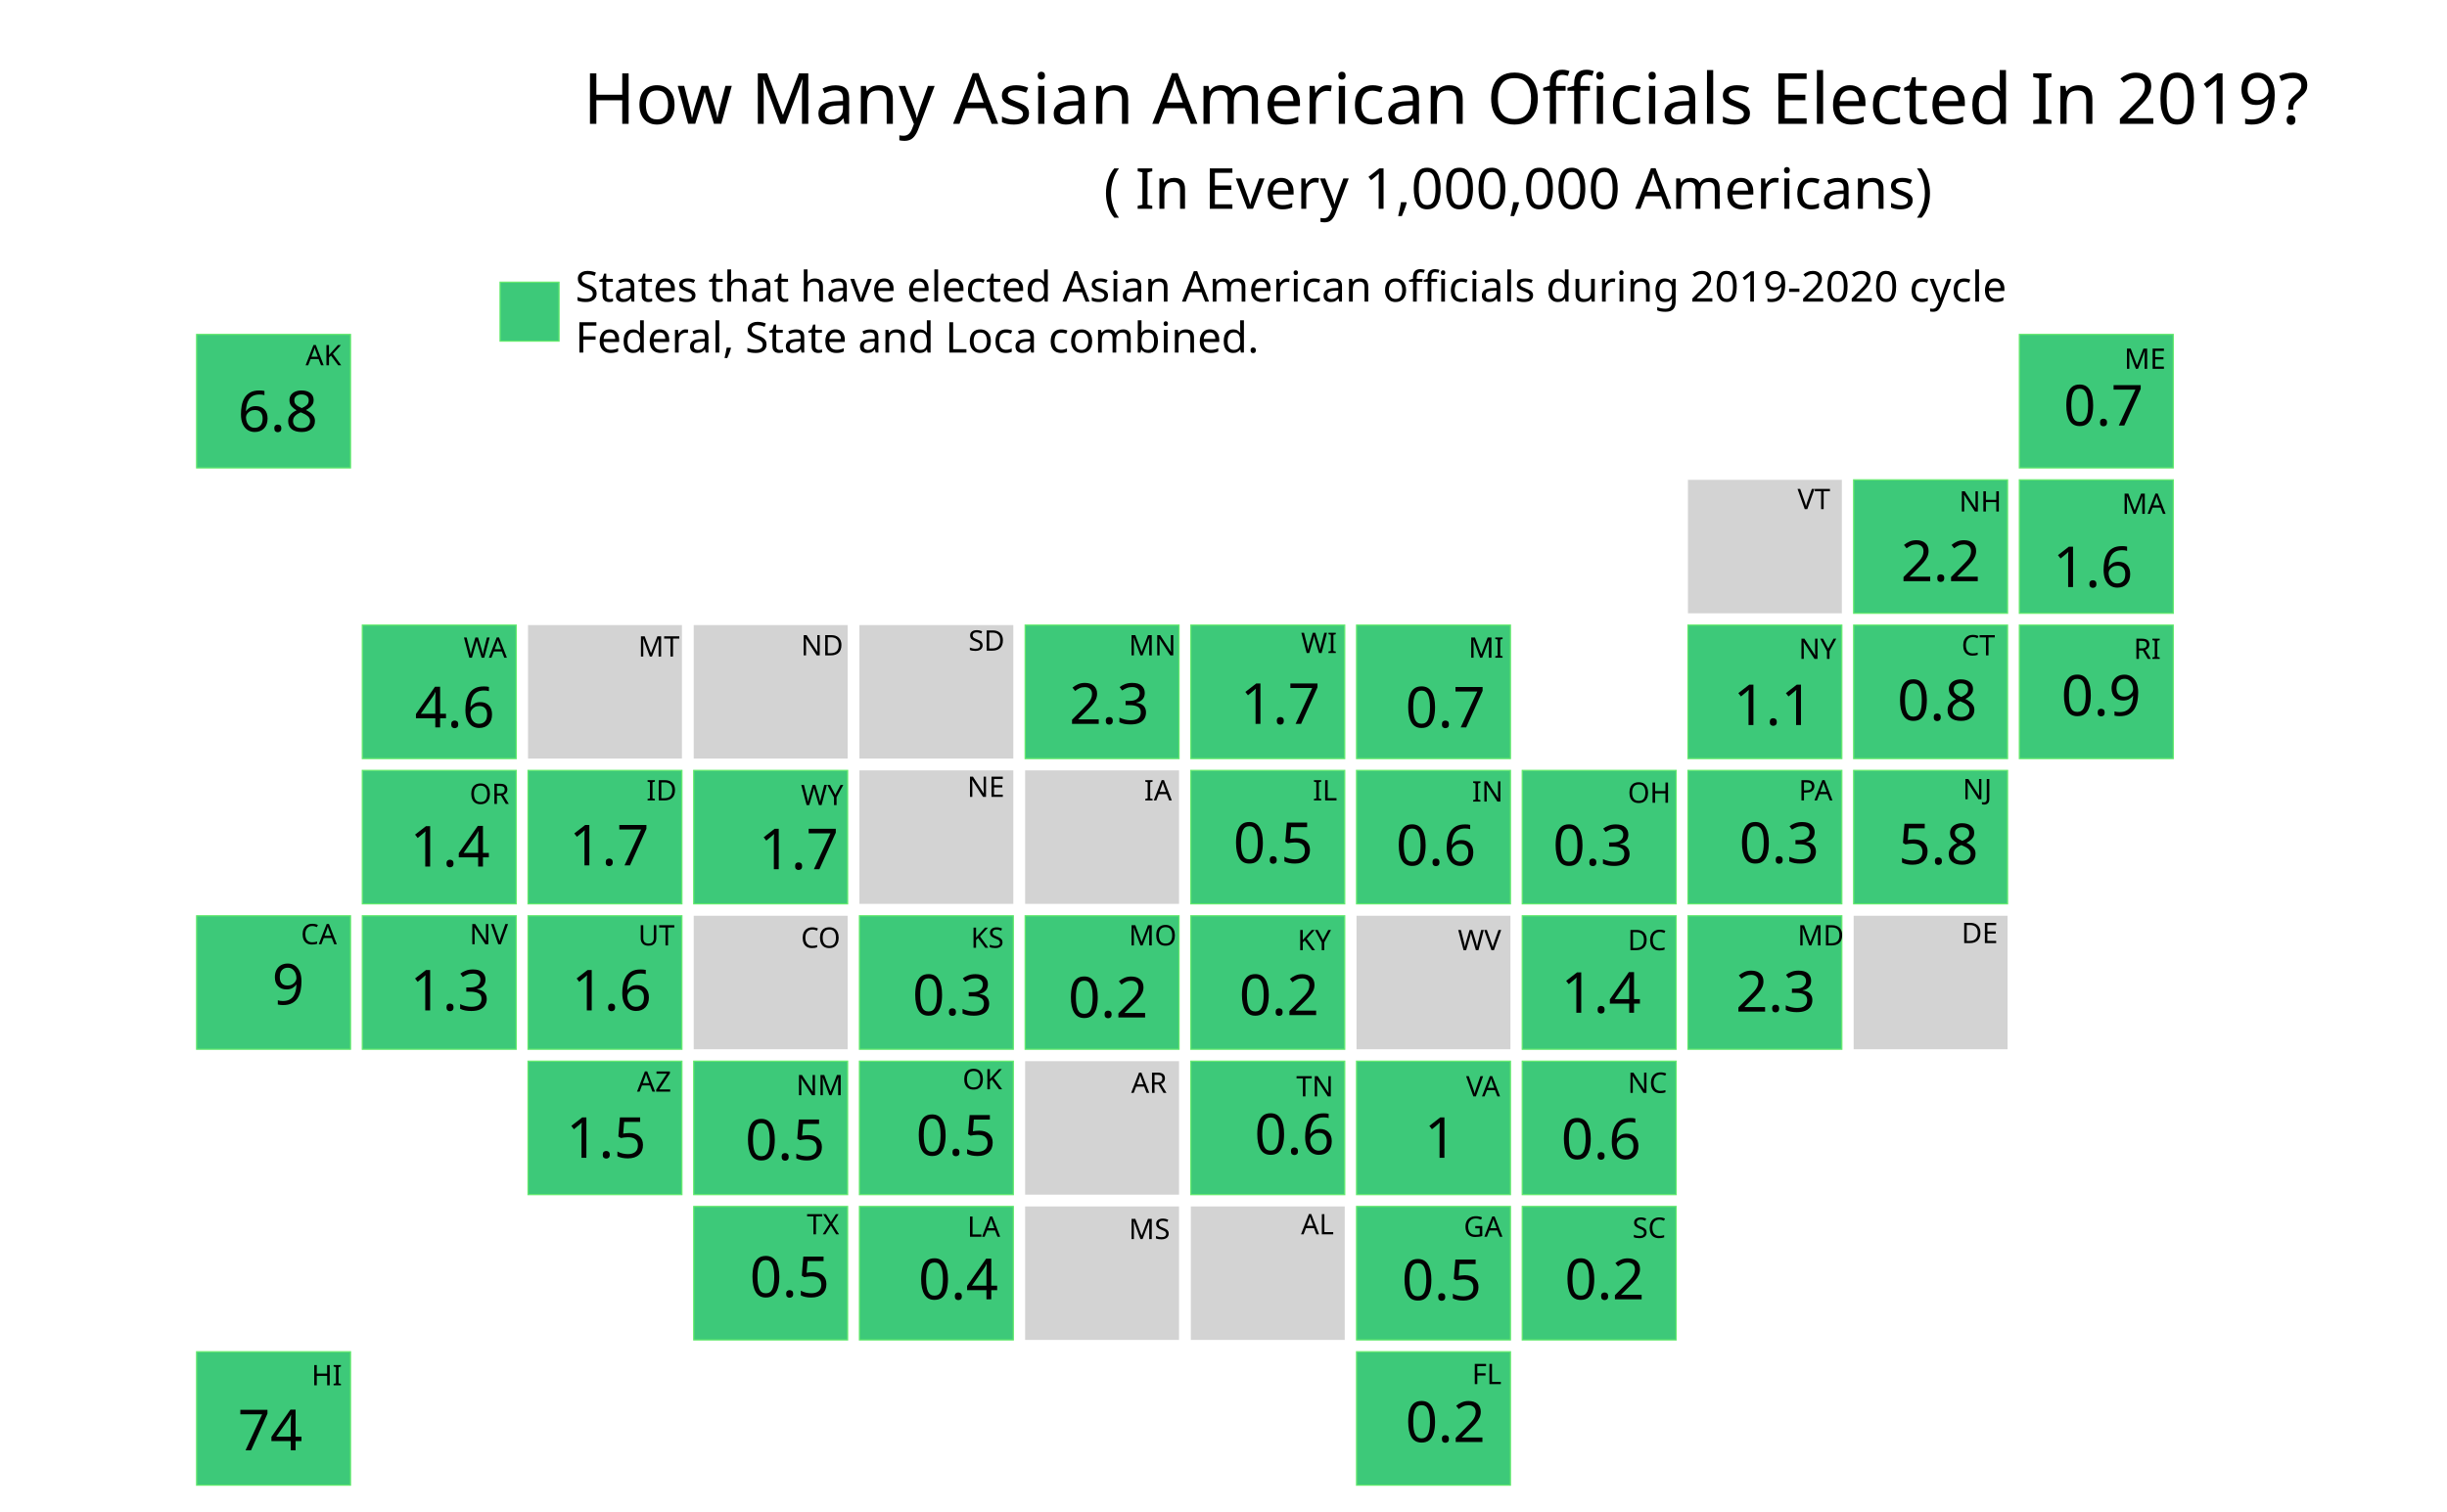
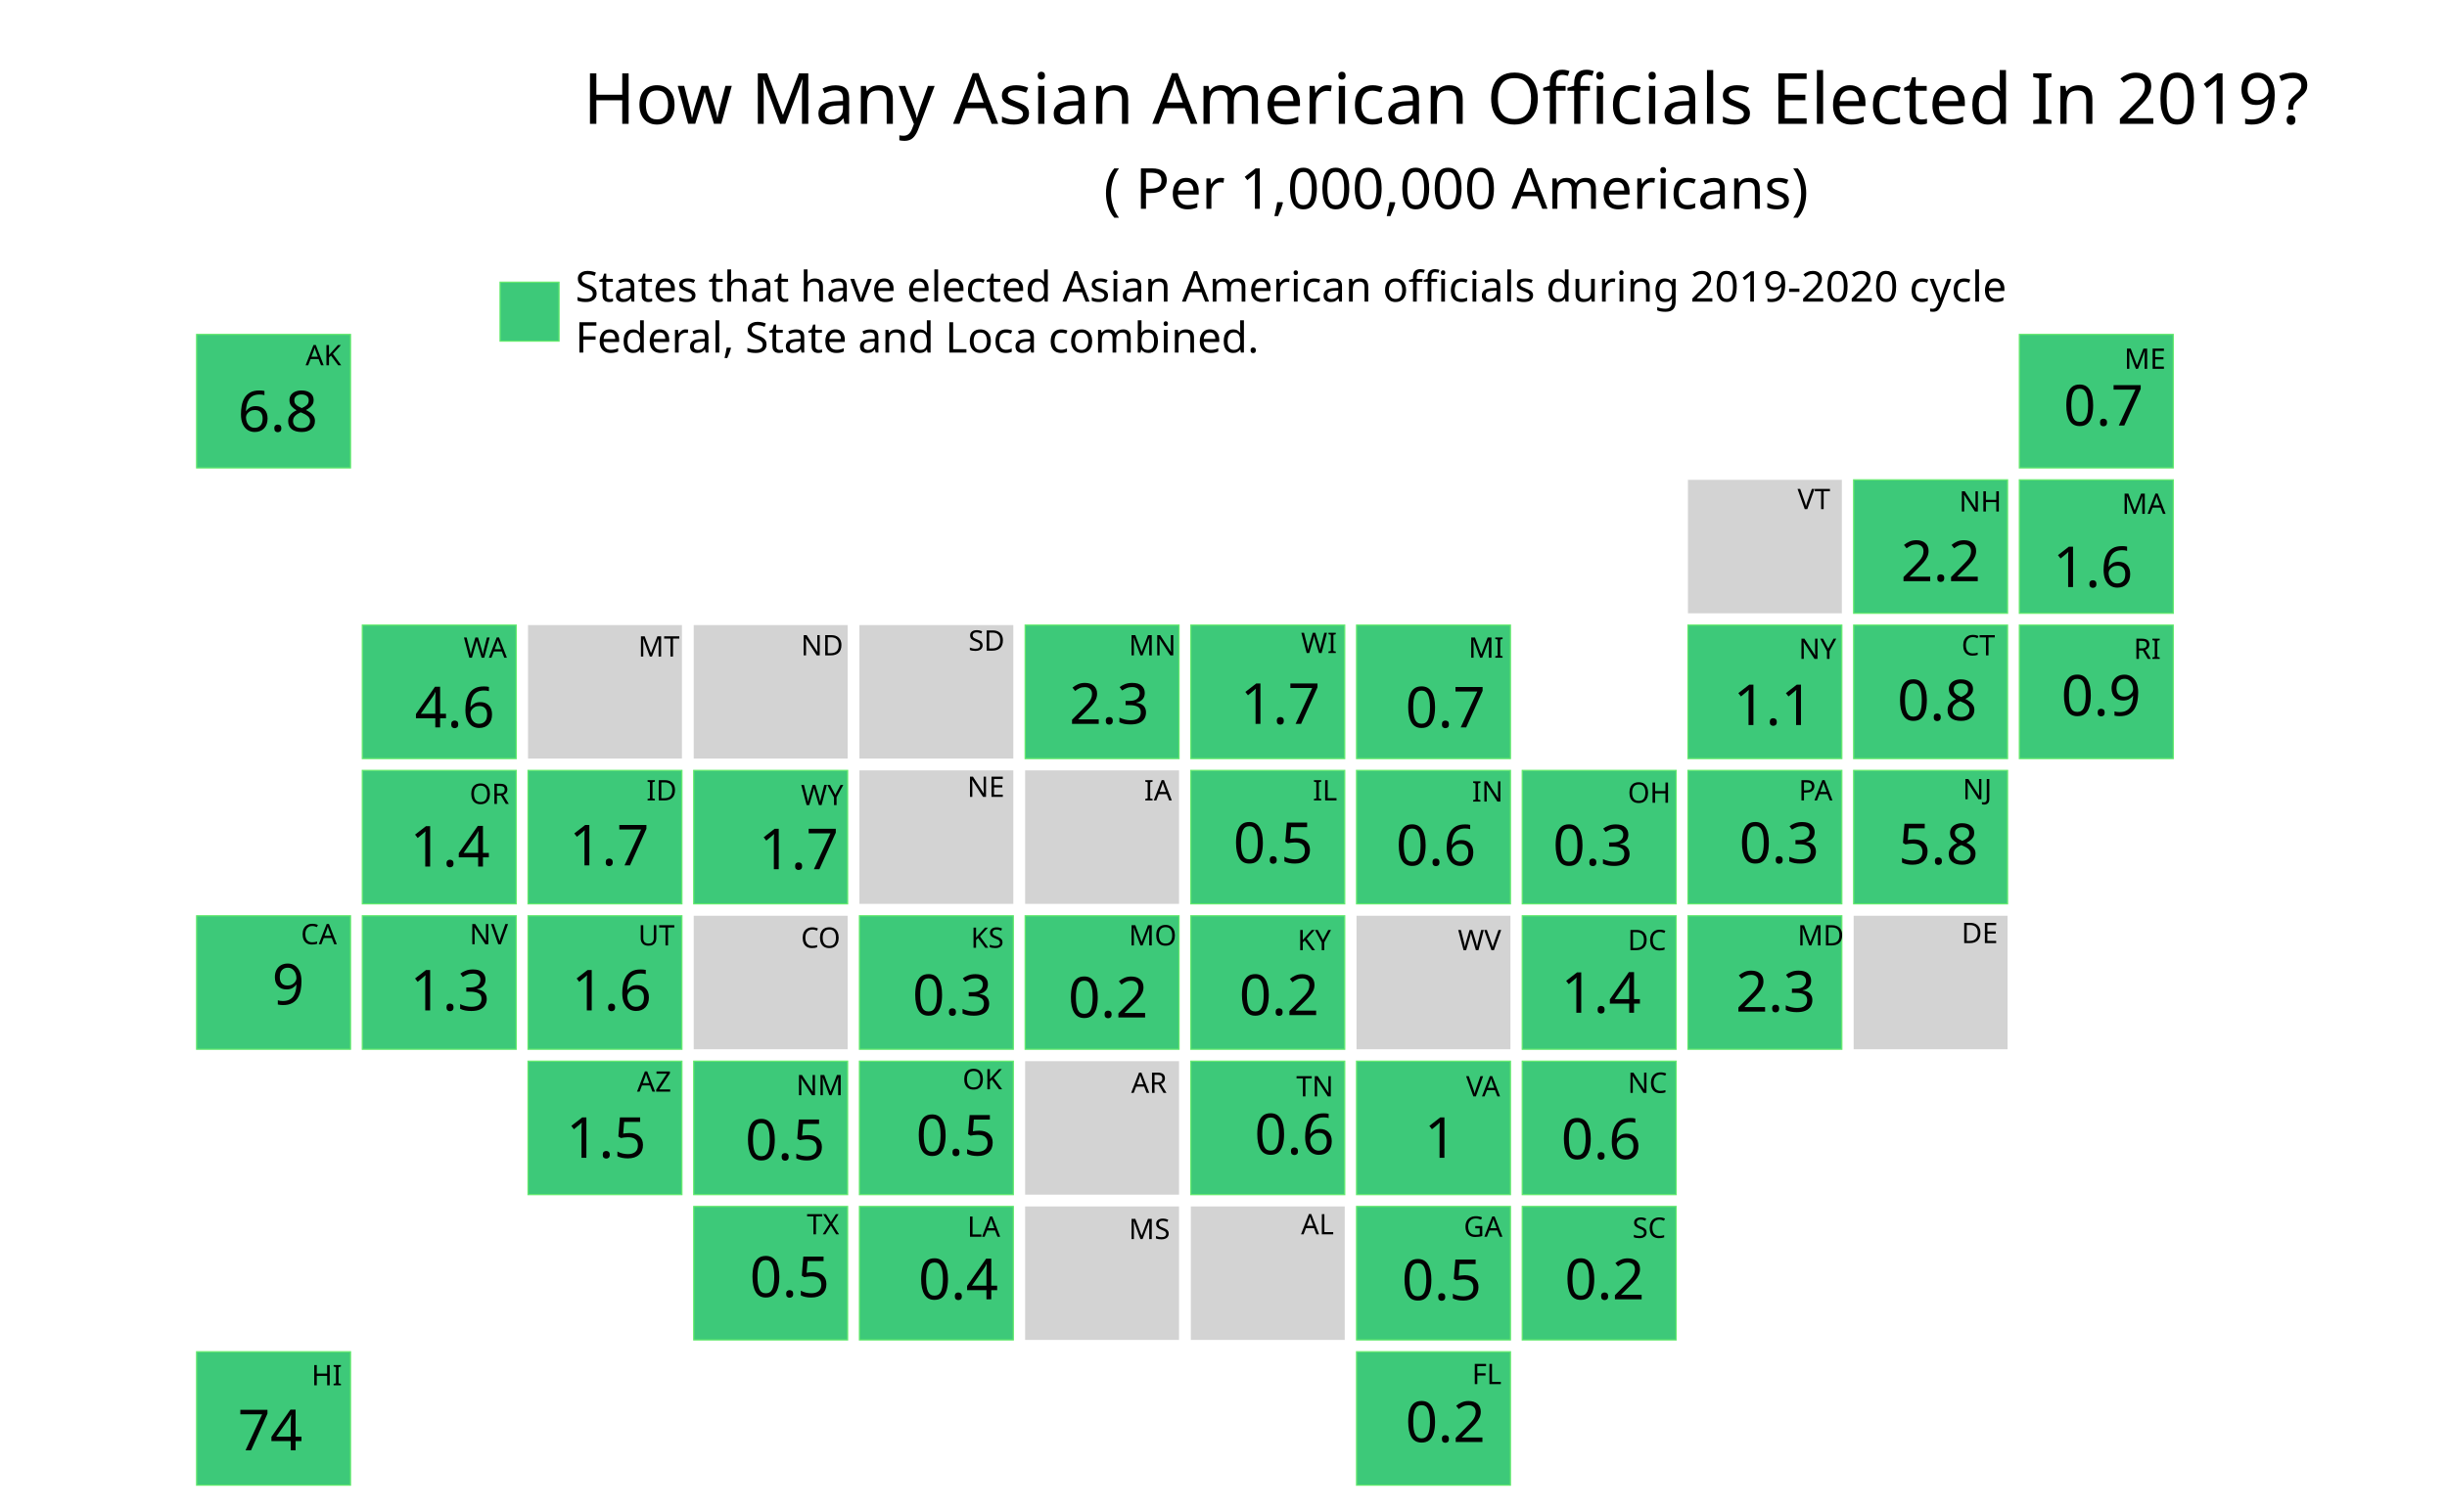
<svg xmlns="http://www.w3.org/2000/svg" version="1.1" id="Layer_1" x="0px" y="0px" viewBox="0 0 2074.8 1282.1" style="enable-background:new 0 0 2074.8 1282.1;" xml:space="preserve">
  <style type="text/css">
	.st0{fill:#3DC979;stroke:#63EA6C;stroke-miterlimit:10;}
	.st1{fill:#D3D3D3;}
	.st2{font-family:'ArialMT';}
	.st3{font-size:24px;}
	.st4{fill:none;}
	.st5{font-size:36px;}
	.st6{fill:#020202;}
	.st7{font-size:48px;}
- 	.st8{enable-background:new    ;}
- 	.st9{font-size:60px;}
+ 	.st8{font-size:60px;}
</style>
  <rect x="166.7" y="283.6" class="st0" width="130.5" height="113.2" />
  <rect x="1712.2" y="283.6" class="st0" width="130.5" height="113.2" />
  <rect x="1431.2" y="406.9" class="st1" width="130.5" height="113.2" />
  <rect x="1571.7" y="406.9" class="st0" width="130.5" height="113.2" />
  <rect x="1712.2" y="406.9" class="st0" width="130.5" height="113.2" />
  <rect x="307.2" y="530.1" class="st0" width="130.5" height="113.2" />
  <rect x="447.7" y="530.1" class="st1" width="130.5" height="113.2" />
  <rect x="588.2" y="530.1" class="st1" width="130.5" height="113.2" />
  <rect x="728.7" y="530.1" class="st1" width="130.5" height="113.2" />
  <rect x="869.2" y="530.1" class="st0" width="130.5" height="113.2" />
  <rect x="1009.7" y="530.1" class="st0" width="130.5" height="113.2" />
  <rect x="1150.2" y="530.1" class="st0" width="130.5" height="113.2" />
  <rect x="1431.2" y="530.1" class="st0" width="130.5" height="113.2" />
  <rect x="1571.7" y="530.1" class="st0" width="130.5" height="113.2" />
  <rect x="1712.2" y="530.1" class="st0" width="130.5" height="113.2" />
  <rect x="307.2" y="653.3" class="st0" width="130.5" height="113.2" />
  <rect x="447.7" y="653.3" class="st0" width="130.5" height="113.2" />
  <rect x="588.2" y="653.3" class="st0" width="130.5" height="113.2" />
  <rect x="728.7" y="653.3" class="st1" width="130.5" height="113.2" />
  <rect x="869.2" y="653.3" class="st1" width="130.5" height="113.2" />
  <rect x="1009.7" y="653.3" class="st0" width="130.5" height="113.2" />
  <rect x="1150.2" y="653.3" class="st0" width="130.5" height="113.2" />
  <rect x="1290.7" y="653.3" class="st0" width="130.5" height="113.2" />
  <rect x="1431.2" y="653.3" class="st0" width="130.5" height="113.2" />
  <rect x="1571.7" y="653.3" class="st0" width="130.5" height="113.2" />
  <rect x="166.7" y="776.6" class="st0" width="130.5" height="113.2" />
  <rect x="307.2" y="776.6" class="st0" width="130.5" height="113.2" />
  <rect x="447.7" y="776.6" class="st0" width="130.5" height="113.2" />
  <rect x="588.2" y="776.6" class="st1" width="130.5" height="113.2" />
  <rect x="728.7" y="776.6" class="st0" width="130.5" height="113.2" />
  <rect x="869.2" y="776.6" class="st0" width="130.5" height="113.2" />
  <rect x="1009.7" y="776.6" class="st0" width="130.5" height="113.2" />
  <rect x="1150.2" y="776.6" class="st1" width="130.5" height="113.2" />
  <rect x="1290.7" y="776.6" class="st0" width="130.5" height="113.2" />
  <rect x="1431.2" y="776.6" class="st0" width="130.5" height="113.2" />
  <rect x="1571.7" y="776.6" class="st1" width="130.5" height="113.2" />
  <rect x="447.7" y="899.9" class="st0" width="130.5" height="113.2" />
  <rect x="588.2" y="899.9" class="st0" width="130.5" height="113.2" />
  <rect x="728.7" y="899.9" class="st0" width="130.5" height="113.2" />
  <rect x="869.2" y="899.9" class="st1" width="130.5" height="113.2" />
  <rect x="1009.7" y="899.9" class="st0" width="130.5" height="113.2" />
  <rect x="1150.2" y="899.9" class="st0" width="130.5" height="113.2" />
  <rect x="1290.7" y="899.9" class="st0" width="130.5" height="113.2" />
  <rect x="588.2" y="1023.1" class="st0" width="130.5" height="113.2" />
  <rect x="728.7" y="1023.1" class="st0" width="130.5" height="113.2" />
  <rect x="869.2" y="1023.1" class="st1" width="130.5" height="113.2" />
  <rect x="1009.7" y="1023.1" class="st1" width="130.5" height="113.2" />
  <rect x="1150.2" y="1023.1" class="st0" width="130.5" height="113.2" />
  <rect x="1290.7" y="1023.1" class="st0" width="130.5" height="113.2" />
  <rect x="166.7" y="1146.3" class="st0" width="130.5" height="113.2" />
  <rect x="1150.2" y="1146.3" class="st0" width="130.5" height="113.2" />
  <text transform="matrix(1 0 0 1 259.1205 309.7727)" class="st2 st3">AK</text>
  <text transform="matrix(1 0 0 1 393.1206 557.7727)" class="st2 st3">WA</text>
  <text transform="matrix(1 0 0 1 541.1205 556.7727)" class="st2 st3">MT</text>
  <text transform="matrix(1 0 0 1 957.1205 555.7727)" class="st2 st3">MN</text>
  <text transform="matrix(1 0 0 1 821.1205 551.7727)" class="st2 st3">SD</text>
  <text transform="matrix(1 0 0 1 679.1205 555.7727)" class="st2 st3">ND</text>
  <text transform="matrix(1 0 0 1 540.1205 925.7727)" class="st2 st3">AZ</text>
  <text transform="matrix(1 0 0 1 959.1205 926.7727)" class="st2 st3">AR</text>
  <text transform="matrix(1 0 0 1 255.1205 800.7727)" class="st2 st3">CA</text>
  <text transform="matrix(1 0 0 1 541.1205 801.7727)" class="st2 st3">UT</text>
  <text transform="matrix(1 0 0 1 264.1205 1174.773)" class="st2 st3">HI</text>
  <text transform="matrix(1 0 0 1 548.1205 678.7727)" class="st2 st3">ID</text>
  <text transform="matrix(1 0 0 1 398.1206 800.7727)" class="st2 st3">NV</text>
  <text transform="matrix(1 0 0 1 398.1206 681.7727)" class="st2 st3">OR</text>
  <text transform="matrix(1 0 0 1 1245.12 557.7727)" class="st2 st3">MI</text>
  <text transform="matrix(1 0 0 1 1113.12 678.7727)" class="st2 st3">IL</text>
  <text transform="matrix(1 0 0 1 1100.12 805.7727)" class="st2 st3">KY</text>
  <text transform="matrix(1 0 0 1 1103.12 553.7727)" class="st2 st3">WI</text>
  <text transform="matrix(1 0 0 1 1248.12 679.7727)" class="st2 st3">IN</text>
  <text transform="matrix(1 0 0 1 957.1205 1050.773)" class="st2 st3">MS</text>
  <text transform="matrix(1 0 0 1 1241.12 1048.773)" class="st2 st3">GA</text>
  <text transform="matrix(1 0 0 1 675.1205 928.7727)" class="st2 st3">NM</text>
  <text transform="matrix(1 0 0 1 679.1205 803.7727)" class="st2 st3">CO</text>
  <text transform="matrix(1 0 0 1 684.1205 1046.773)" class="st2 st3">TX</text>
  <text transform="matrix(1 0 0 1 820.1205 1048.773)" class="st2 st3">LA</text>
  <text transform="matrix(1 0 0 1 816.1205 923.7727)" class="st2 st3">OK</text>
  <text transform="matrix(1 0 0 1 820.1205 675.7727)" class="st2 st3">NE</text>
  <text transform="matrix(1 0 0 1 679.1205 682.7727)" class="st2 st3">WY</text>
  <text transform="matrix(1 0 0 1 823.1205 803.7727)" class="st2 st3">KS</text>
  <text transform="matrix(1 0 0 1 970.1205 678.7727)" class="st2 st3">IA</text>
  <text transform="matrix(1 0 0 1 957.1205 801.7727)" class="st2 st3">MO</text>
  <text transform="matrix(1 0 0 1 1525.12 678.7727)" class="st2 st3">PA</text>
  <text transform="matrix(1 0 0 1 1380.12 926.7727)" class="st2 st3">NC</text>
  <text transform="matrix(1 0 0 1 1103.12 1046.773)" class="st2 st3">AL</text>
  <text transform="matrix(1 0 0 1 1380.12 805.7727)" class="st2 st3">DC</text>
  <text transform="matrix(1 0 0 1 1380.12 680.7727)" class="st2 st3">OH</text>
  <text transform="matrix(1 0 0 1 1384.12 1049.773)" class="st2 st3">SC</text>
  <text transform="matrix(1 0 0 1 1248.12 1173.773)" class="st2 st3">FL</text>
  <text transform="matrix(1 0 0 1 1099.12 929.7727)" class="st2 st3">TN</text>
  <text transform="matrix(1 0 0 1 1663.12 799.7727)" class="st2 st3">DE</text>
  <text transform="matrix(1 0 0 1 1801.12 312.7727)" class="st2 st3">ME</text>
  <text transform="matrix(1 0 0 1 1661.12 433.7727)" class="st2 st3">NH</text>
  <text transform="matrix(1 0 0 1 1799.12 435.7727)" class="st2 st3">MA</text>
  <text transform="matrix(1 0 0 1 1524.12 801.7727)" class="st2 st3">MD</text>
  <text transform="matrix(1 0 0 1 1524.12 431.7727)" class="st2 st3">VT</text>
  <text transform="matrix(1 0 0 1 1663.12 555.7727)" class="st2 st3">CT</text>
  <text transform="matrix(1 0 0 1 1525.12 558.7727)" class="st2 st3">NY</text>
  <text transform="matrix(1 0 0 1 1809.12 558.7727)" class="st2 st3">RI</text>
  <text transform="matrix(1 0 0 1 1664.12 677.7727)" class="st2 st3">NJ</text>
  <text transform="matrix(1 0 0 1 1243.12 929.7727)" class="st2 st3">VA</text>
  <text transform="matrix(1 0 0 1 1236.12 805.7727)" class="st2 st3">WV</text>
  <rect x="424" y="239.3" class="st0" width="50" height="50" />
  <rect x="487.8" y="230" class="st4" width="1194.7" height="90.8" />
  <text transform="matrix(1 0 0 1 487.8103 255.7807)" class="st2 st5">States that have elected Asian American officials during 2019-2020 cycle    </text>
  <text transform="matrix(1 0 0 1 487.8103 298.9807)" class="st2 st5">Federal, State and Loca combined.</text>
  <text transform="matrix(1 0 0 1 230.666 851.864)" class="st6 st2 st7">9</text>
  <text transform="matrix(1 0 0 1 1609.666 732.864)" class="st6 st2 st7">5.8</text>
  <text transform="matrix(1 0 0 1 201.666 1229.864)" class="st6 st2 st7">74</text>
  <text transform="matrix(1 0 0 1 351.666 616.864)" class="st6 st2 st7">4.6</text>
  <text transform="matrix(1 0 0 1 1469.666 614.864)" class="st6 st2 st7">1.1</text>
  <text transform="matrix(1 0 0 1 1471.666 857.864)" class="st6 st2 st7">2.3</text>
  <text transform="matrix(1 0 0 1 635.666 1099.864)" class="st6 st2 st7">0.5</text>
  <text transform="matrix(1 0 0 1 906.666 613.864)" class="st6 st2 st7">2.3</text>
  <text transform="matrix(1 0 0 1 467.666 981.864)" class="st6 st2 st7"> 1.5</text>
  <text transform="matrix(1 0 0 1 1740.666 497.864)" class="st6 st2 st7">1.6</text>
  <text transform="matrix(1 0 0 1 1051.666 613.864)" class="st6 st2 st7">1.7</text>
  <text transform="matrix(1 0 0 1 1207.666 981.864)" class="st6 st2 st7">1</text>
  <text transform="matrix(1 0 0 1 1191.666 616.864)" class="st6 st2 st7">0.7</text>
  <text transform="matrix(1 0 0 1 1045.666 731.864)" class="st6 st2 st7">0.5</text>
  <text transform="matrix(1 0 0 1 1323.666 982.864)" class="st6 st2 st7">0.6</text>
  <text transform="matrix(1 0 0 1 347.666 734.864)" class="st6 st2 st7">1.4</text>
  <text transform="matrix(1 0 0 1 1191.666 1222.864)" class="st6 st2 st7">0.2</text>
  <text transform="matrix(1 0 0 1 484.666 856.864)" class="st6 st2 st7">1.6</text>
  <text transform="matrix(1 0 0 1 201.666 365.864)" class="st6 st2 st7">6.8</text>
  <text transform="matrix(1 0 0 1 1063.666 978.864)" class="st6 st2 st7">0.6</text>
  <text transform="matrix(1 0 0 1 1474.666 731.864)" class="st6 st2 st7">0.3</text>
  <text transform="matrix(1 0 0 1 347.666 856.864)" class="st6 st2 st7">1.3</text>
  <text transform="matrix(1 0 0 1 1316.666 733.864)" class="st6 st2 st7">0.3</text>
  <text transform="matrix(1 0 0 1 1183.666 733.864)" class="st6 st2 st7">0.6</text>
  <text transform="matrix(1 0 0 1 1608.666 610.864)" class="st6 st2 st7">0.8</text>
  <text transform="matrix(1 0 0 1 1611.666 492.864)" class="st6 st2 st7">2.2</text>
  <text transform="matrix(1 0 0 1 482.666 733.864)" class="st6 st2 st7">1.7</text>
  <text transform="matrix(1 0 0 1 776.666 979.864)" class="st6 st2 st7">0.5</text>
  <text transform="matrix(1 0 0 1 778.666 1101.864)" class="st6 st2 st7">0.4</text>
  <text transform="matrix(1 0 0 1 773.666 860.864)" class="st6 st2 st7">0.3</text>
  <text transform="matrix(1 0 0 1 1747.666 606.864)" class="st6 st2 st7">0.9</text>
  <text transform="matrix(1 0 0 1 1749.666 360.864)" class="st6 st2 st7">0.7</text>
  <text transform="matrix(1 0 0 1 1326.666 1101.864)" class="st6 st2 st7">0.2</text>
  <text transform="matrix(1 0 0 1 1323.666 858.864)" class="st6 st2 st7">1.4</text>
  <text transform="matrix(1 0 0 1 1050.666 860.864)" class="st6 st2 st7">0.2</text>
  <text transform="matrix(1 0 0 1 905.666 862.864)" class="st6 st2 st7">0.2</text>
-   <text transform="matrix(1 0 0 1 135.6331 105.04)" class="st8">
-     <tspan x="0" y="0" class="st2 st9">                       How Many Asian American Officials Elected In 2019?</tspan>
-     <tspan x="0" y="72" class="st2 st9">                                                </tspan>
-     <tspan x="800.2" y="72" class="st2 st7">( In Every 1,000,000 Americans) </tspan>
-   </text>
+   <text transform="matrix(1 0 0 1 135.6331 105.04)" class="st2 st8">                       How Many Asian American Officials Elected In 2019?</text>
+   <text transform="matrix(1 0 0 1 135.6331 177.04)" class="st2 st8">                                                </text>
+   <text transform="matrix(1 0 0 1 935.8331 177.04)" class="st2 st7">( Per 1,000,000 Americans) </text>
  <text transform="matrix(1 0 0 1 643.2394 737.1215)" class="st6 st2 st7">1.7</text>
  <text transform="matrix(1 0 0 1 631.8456 983.6419)" class="st6 st2 st7">0.5</text>
  <text transform="matrix(1 0 0 1 1188.543 1102.451)" class="st6 st2 st7">0.5</text>
</svg>
